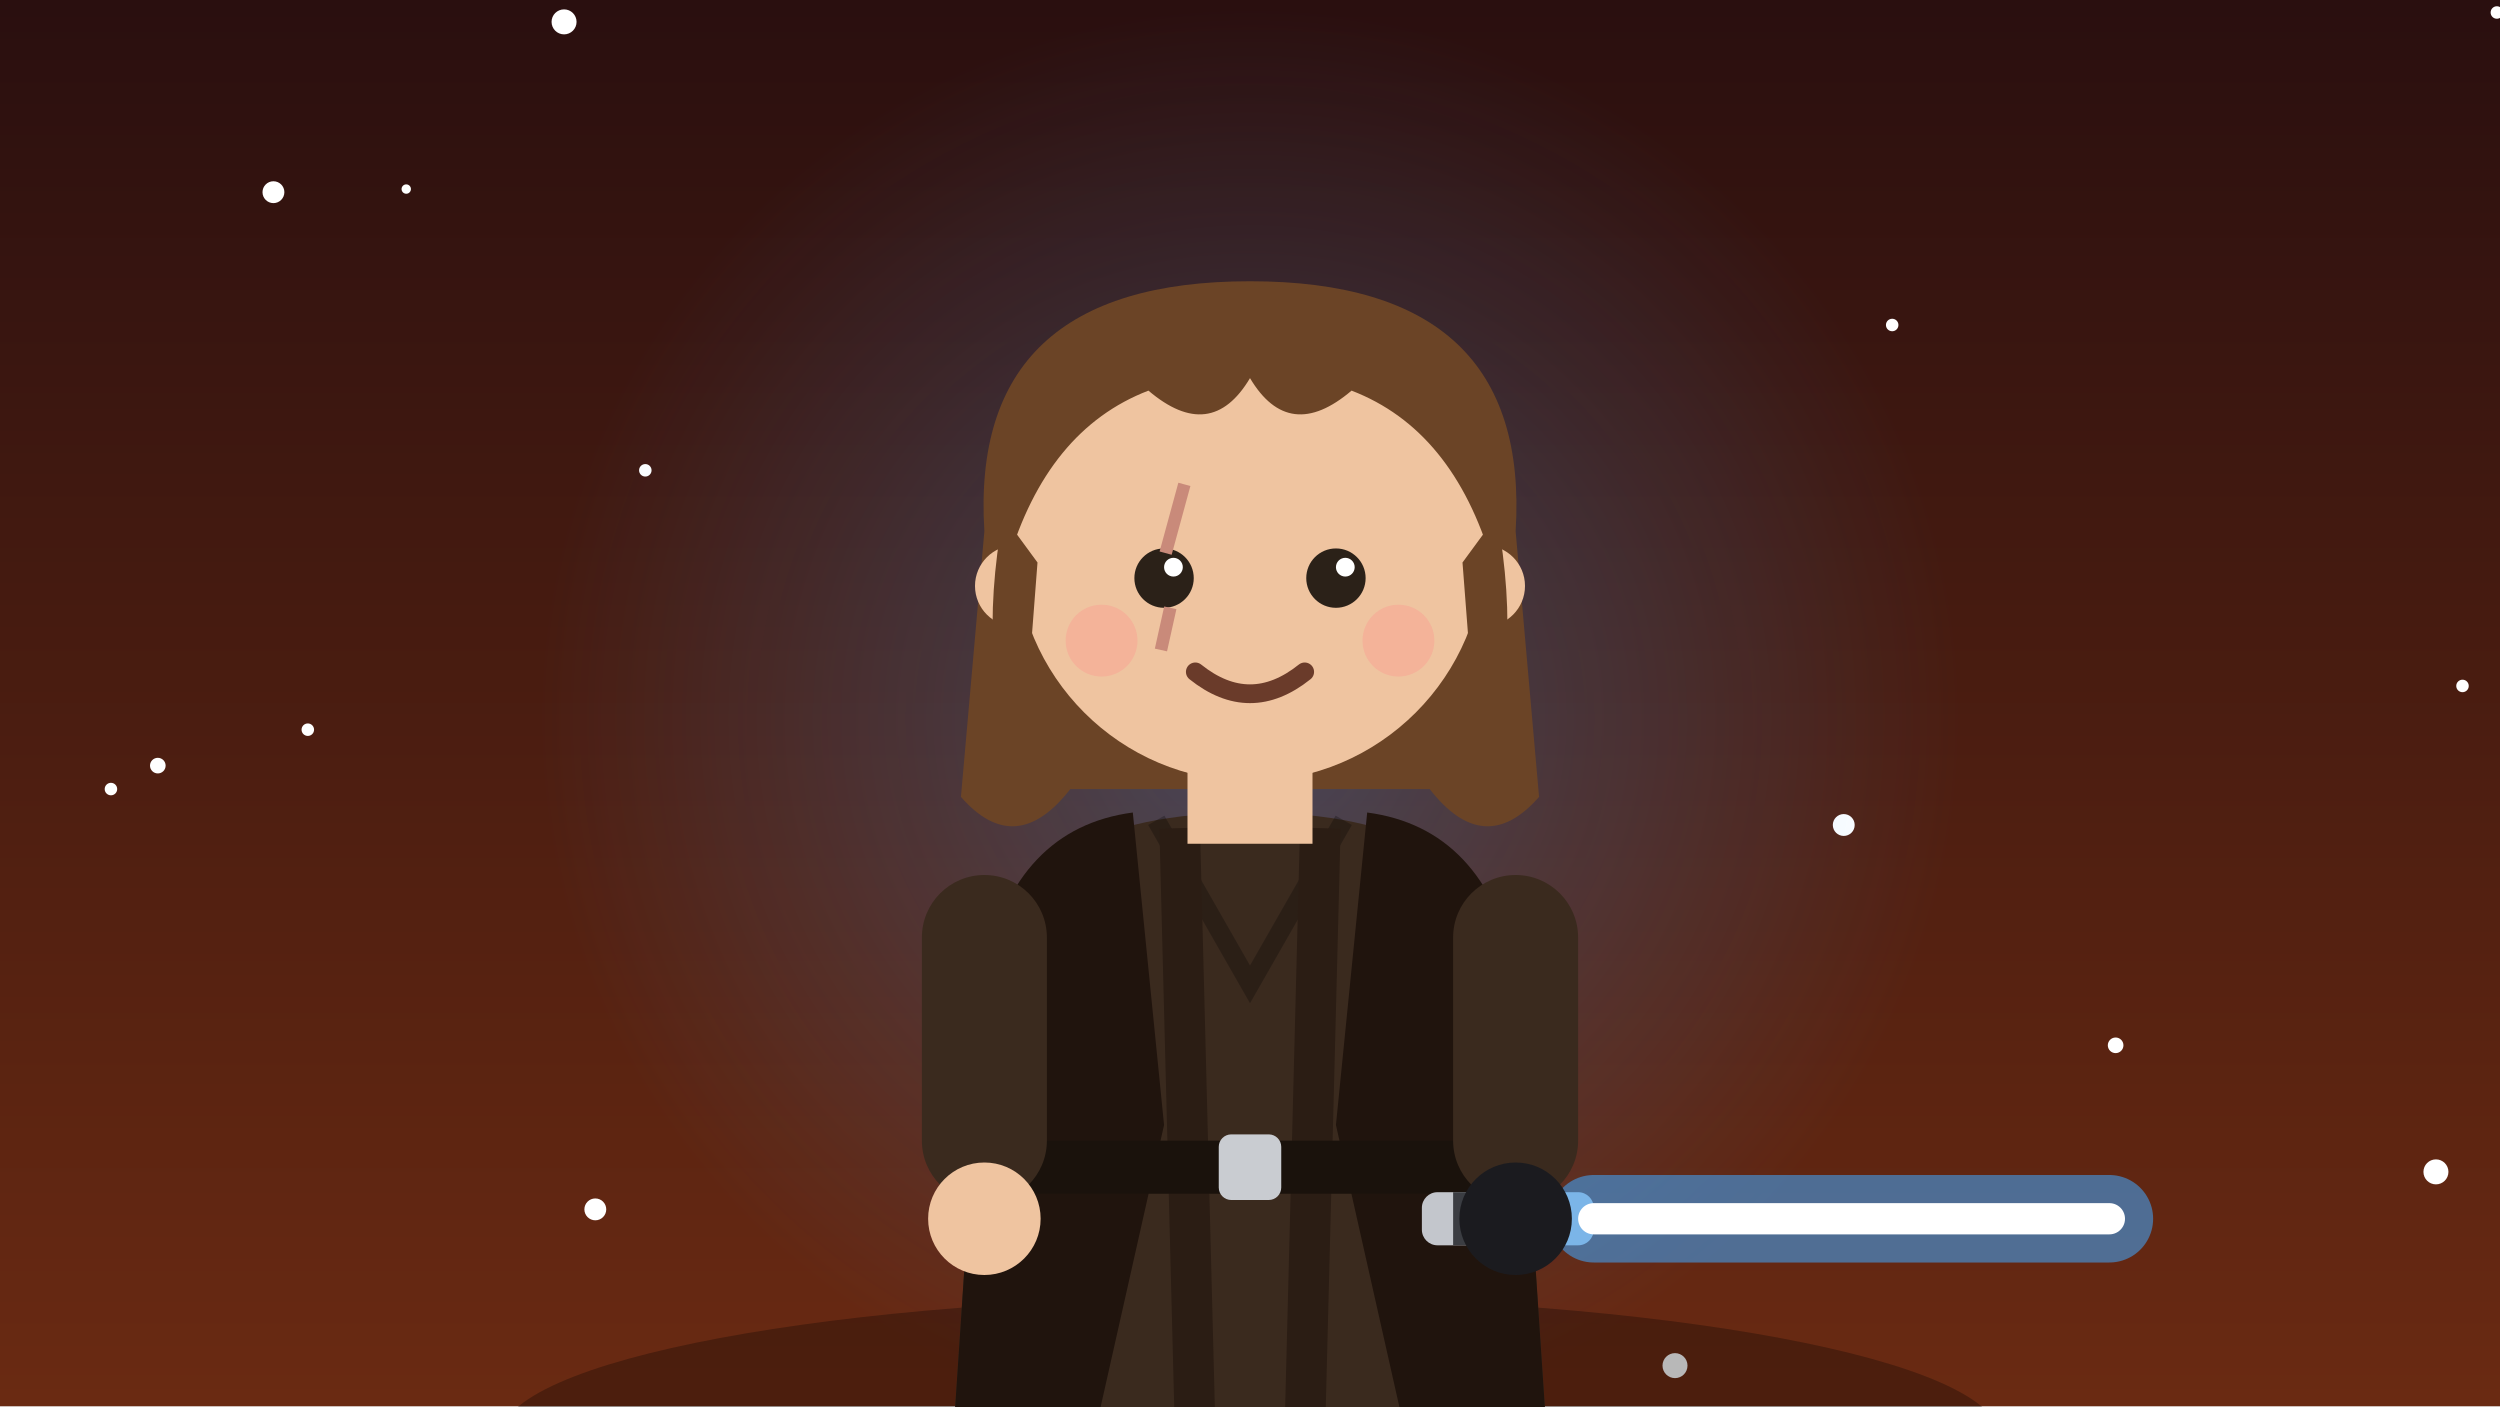
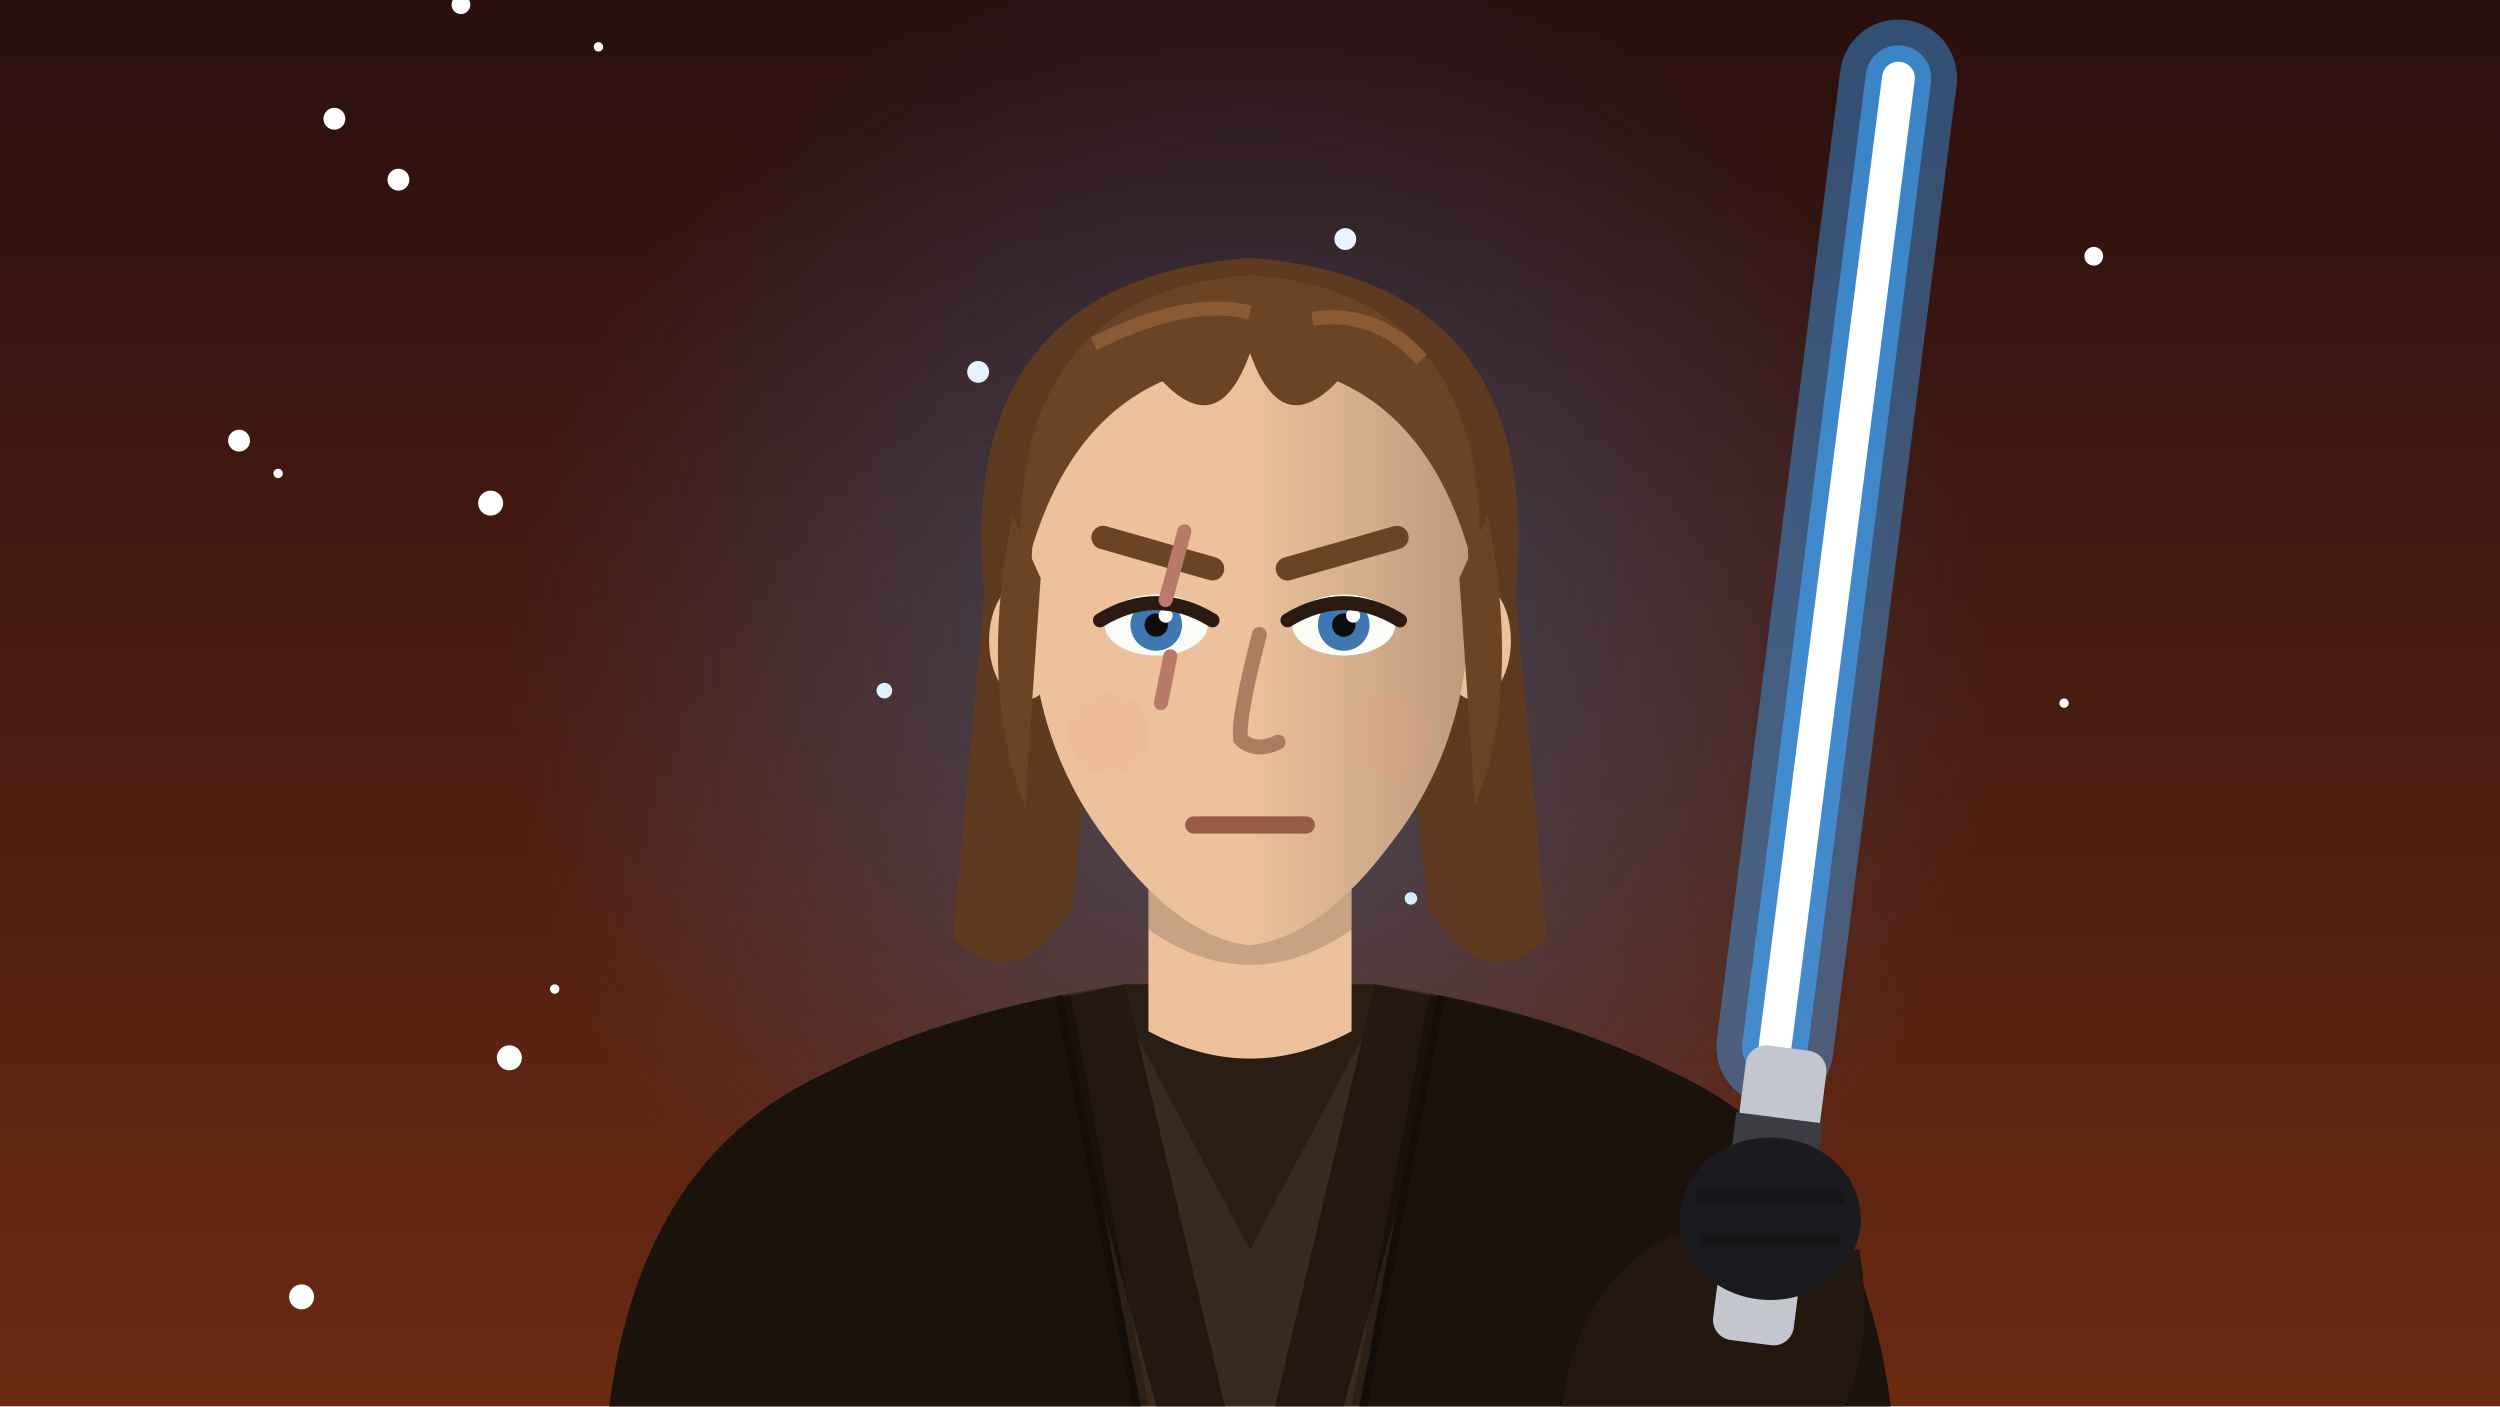
<svg xmlns="http://www.w3.org/2000/svg" viewBox="0 0 160 90" role="img" aria-label="Anakin Skywalker">
  <style>.tw{animation:tw 3.6s ease-in-out infinite}@keyframes tw{50%{opacity:.2}}
.bob{animation:bob 3.4s ease-in-out infinite}@keyframes bob{50%{transform:translateY(-1.3px)}}
.blink{transform-box:fill-box;transform-origin:center;animation:blink 5s infinite}@keyframes blink{0%,93%,100%{transform:scaleY(1)}96%{transform:scaleY(.1)}}
.glow{animation:glow 1.3s ease-in-out infinite}@keyframes glow{50%{opacity:.72}}
.pulse{animation:pulse 4s ease-in-out infinite}@keyframes pulse{50%{opacity:.55}}
- @media (prefers-reduced-motion:reduce){*{animation:none!important}}.ra{transform-origin:97px 57px;animation:g 4.6s ease-in-out infinite;animation-delay:-1.3s}@keyframes g{0%,40%,100%{transform:rotate(-32deg)}55%{transform:rotate(-118deg)}68%{transform:rotate(-14deg)}80%{transform:rotate(-32deg)}}.la{transform-origin:63px 58px;animation:la 3.6s ease-in-out infinite}@keyframes la{50%{transform:rotate(5deg)}}.glint{opacity:.15;animation:glint 4s ease-in-out infinite}@keyframes glint{50%{opacity:.75}}.cape{transform-origin:80px 54px;animation:cape 4s ease-in-out infinite}@keyframes cape{50%{transform:skewX(-3deg)}}.led{animation:led 1.4s steps(1) infinite}@keyframes led{50%{opacity:.2}}</style>
+ @media (prefers-reduced-motion:reduce){*{animation:none!important}}.breath{animation:breath 4s ease-in-out infinite}@keyframes breath{50%{transform:translateY(-.9px)}}
+ .head{transform-origin:80px 62px;animation:tilt 6.5s ease-in-out infinite}@keyframes tilt{0%,100%{transform:rotate(-1.6deg)}50%{transform:rotate(1.8deg)}}
+ .look{animation:look 7s ease-in-out infinite}@keyframes look{0%,38%,100%{transform:translateX(0)}48%,66%{transform:translateX(.9px)}76%,88%{transform:translateX(-.8px)}}
+ .blinkP{transform-origin:80px 40px;animation:blinkP 5.5s infinite}@keyframes blinkP{0%,94%,100%{transform:scaleY(1)}97%{transform:scaleY(.08)}}
+ .hum{animation:hum 1.4s ease-in-out infinite}@keyframes hum{50%{opacity:.72}}
+ .swing{transform-origin:113px 78px;animation:swing 5.2s ease-in-out infinite}@keyframes swing{0%,58%,100%{transform:rotate(0)}68%{transform:rotate(-16deg)}78%{transform:rotate(7deg)}88%{transform:rotate(0)}}
+ .recoil{transform-origin:47px 77px;animation:recoil 3.2s ease-in-out infinite}@keyframes recoil{0%,44%,62%,100%{transform:rotate(0)}50%{transform:rotate(-7deg)}}
+ .muzzle{opacity:0;animation:muzzle 3.2s infinite}@keyframes muzzle{0%,46%,56%,100%{opacity:0}50%{opacity:1}}
+ .boltP{opacity:0;animation:boltP 3.2s linear infinite}@keyframes boltP{0%,47%{opacity:0;transform:translate(0,0)}50%{opacity:1}78%{opacity:0;transform:translate(-62px,-26px)}100%{opacity:0}}
+ .zapP{animation:zapP 1.5s steps(1) infinite}.z2{animation-delay:-.5s}@keyframes zapP{0%,45%,100%{opacity:0}10%,30%{opacity:1}20%{opacity:.35}}
+ .ripP{transform-box:fill-box;transform-origin:center;animation:ripP 2.2s ease-out infinite}.r2{animation-delay:-1.1s}@keyframes ripP{from{transform:scale(.4);opacity:.9}to{transform:scale(3);opacity:0}}
+ .wave{transform-origin:44px 84px;animation:wave 2.6s ease-in-out infinite}@keyframes wave{0%,100%{transform:rotate(0)}25%{transform:rotate(-12deg)}50%{transform:rotate(4deg)}75%{transform:rotate(-10deg)}}
+ .capeP{transform-origin:80px 66px;animation:capeP 5s ease-in-out infinite}@keyframes capeP{50%{transform:skewX(-2deg)}}
+ .roarP{transform-box:fill-box;transform-origin:center top;animation:roarP 4.2s ease-in-out infinite}@keyframes roarP{0%,58%,100%{transform:scaleY(.25)}68%,84%{transform:scaleY(1)}}
+ .earL{transform-origin:67px 42px;animation:earL 3.4s ease-in-out infinite}@keyframes earL{50%{transform:rotate(5deg)}}
+ .earR{transform-origin:93px 42px;animation:earR 3.4s ease-in-out infinite}@keyframes earR{50%{transform:rotate(-5deg)}}
+ .glintP{opacity:.15;animation:glintP 4.5s ease-in-out infinite}@keyframes glintP{50%{opacity:.8}}
+ .led{animation:led 1.4s steps(1) infinite}@keyframes led{50%{opacity:.2}}
+ .evil{animation:evil 2.4s ease-in-out infinite}@keyframes evil{50%{opacity:.4}}
+ .sway{transform-origin:80px 20px;animation:sway 6s ease-in-out infinite}@keyframes sway{50%{transform:rotate(1.2deg)}}</style>
  <defs>
    <linearGradient id="bg" x1="0" y1="0" x2="0" y2="1">
      <stop offset="0" stop-color="#2a0f0f" />
      <stop offset="1" stop-color="#6a2a12" />
    </linearGradient>
    <radialGradient id="halo" cx=".5" cy=".5" r=".5">
-       <stop offset="0" stop-color="#3fa8ff" stop-opacity=".3" />
+       <stop offset="0" stop-color="#3fa8ff" stop-opacity=".32" />
      <stop offset="1" stop-color="#3fa8ff" stop-opacity="0" />
    </radialGradient>
+     <linearGradient id="fshade" x1="0" y1="0" x2="1" y2="0">
+       <stop offset=".5" stop-color="#000" stop-opacity="0" />
+       <stop offset="1" stop-color="#000" stop-opacity=".2" />
+     </linearGradient>
  </defs>
  <rect width="160" height="90" fill="url(#bg)" />
-   <circle class="tw" cx="118" cy="52.8" r="0.7" fill="#fff" style="animation-delay:-3.7s" />
-   <circle class="tw" cx="41.3" cy="30.1" r="0.4" fill="#fff" style="animation-delay:-2.7s" />
-   <circle class="tw" cx="121.1" cy="20.8" r="0.4" fill="#fff" style="animation-delay:-1.5s" />
-   <circle class="tw" cx="17.5" cy="12.3" r="0.7" fill="#fff" style="animation-delay:-3s" />
-   <circle class="tw" cx="38.1" cy="77.4" r="0.7" fill="#fff" style="animation-delay:-3.5s" />
-   <circle class="tw" cx="107.2" cy="87.4" r="0.8" fill="#fff" style="animation-delay:-2.6s" />
-   <circle class="tw" cx="26" cy="12.1" r="0.3" fill="#fff" style="animation-delay:-1.3s" />
-   <circle class="tw" cx="92.9" cy="49.7" r="0.4" fill="#fff" style="animation-delay:-2.4s" />
-   <circle class="tw" cx="10.1" cy="49" r="0.5" fill="#fff" style="animation-delay:-1.6s" />
-   <circle class="tw" cx="7.1" cy="50.5" r="0.4" fill="#fff" style="animation-delay:-3.6s" />
-   <circle class="tw" cx="135.4" cy="66.9" r="0.5" fill="#fff" style="animation-delay:-1.2s" />
-   <circle class="tw" cx="159.8" cy="0.8" r="0.4" fill="#fff" style="animation-delay:-2.5s" />
-   <circle class="tw" cx="155.9" cy="75" r="0.8" fill="#fff" style="animation-delay:-2.5s" />
-   <circle class="tw" cx="157.6" cy="43.9" r="0.4" fill="#fff" style="animation-delay:-0.2s" />
-   <circle class="tw" cx="36.1" cy="1.4" r="0.8" fill="#fff" style="animation-delay:-1.6s" />
-   <circle class="tw" cx="19.7" cy="46.7" r="0.4" fill="#fff" style="animation-delay:-1.4s" />
-   <circle class="pulse" cx="80" cy="46" r="46" fill="url(#halo)" />
-   <ellipse cx="80" cy="92" rx="48" ry="9" fill="#000" opacity=".28" />
-   <g class="bob">
-     <path d="M63 34 Q62 18 80 18 Q98 18 97 34 L98.5 51 Q95 55 91.5 50.5 L68.5 50.5 Q65 55 61.5 51Z" fill="#6b4426" />
-     <path d="M61 92 L63 62 Q65 52 80 52 Q95 52 97 62 L99 92Z" fill="#3a2a1e" />
-     <path d="M61 92 L63 62 Q65 53 72.5 52 L74.5 72 L70 92Z" fill="#20140d" />
-     <path d="M99 92 L97 62 Q95 53 87.5 52 L85.5 72 L90 92Z" fill="#20140d" />
-     <path d="M74 52.5 L80 63 L86 52.5" stroke="rgba(0,0,0,.25)" stroke-width="1.2" fill="none" />
-     <path d="M75.5 53 L76.5 92 M84.5 53 L83.5 92" stroke="#2b1d14" stroke-width="2.6" />
-     <rect x="62.5" y="73" width="35" height="3.4" fill="#1a120c" />
-     <rect x="78" y="72.6" width="4" height="4.2" rx=".8" fill="#c9ccd1" />
-     <g class="la">
-       <rect x="59" y="56" width="8" height="21" rx="4" fill="#3a2a1e" />
-       <circle cx="63" cy="78" r="3.6" fill="#efc4a0" />
+   <circle class="tw" cx="86.1" cy="15.3" r="0.7" fill="#fff" style="animation-delay:-1.7s" />
+   <circle class="tw" cx="31.4" cy="32.2" r="0.8" fill="#fff" style="animation-delay:-1.6s" />
+   <circle class="tw" cx="62.6" cy="23.8" r="0.7" fill="#fff" style="animation-delay:-3.5s" />
+   <circle class="tw" cx="17.8" cy="30.3" r="0.3" fill="#fff" style="animation-delay:-3.9s" />
+   <circle class="tw" cx="19.3" cy="83" r="0.8" fill="#fff" style="animation-delay:-1.6s" />
+   <circle class="tw" cx="119.1" cy="83.6" r="0.4" fill="#fff" style="animation-delay:-0.2s" />
+   <circle class="tw" cx="21.4" cy="7.6" r="0.7" fill="#fff" style="animation-delay:-0.2s" />
+   <circle class="tw" cx="15.3" cy="28.2" r="0.7" fill="#fff" style="animation-delay:-2.1s" />
+   <circle class="tw" cx="132.1" cy="45" r="0.3" fill="#fff" style="animation-delay:-3.8s" />
+   <circle class="tw" cx="29.5" cy="0.3" r="0.6" fill="#fff" style="animation-delay:-2.6s" />
+   <circle class="tw" cx="56.6" cy="44.2" r="0.5" fill="#fff" style="animation-delay:-1.9s" />
+   <circle class="tw" cx="32.6" cy="67.7" r="0.8" fill="#fff" style="animation-delay:-0.9s" />
+   <circle class="tw" cx="38.3" cy="3" r="0.3" fill="#fff" style="animation-delay:-3.6s" />
+   <circle class="tw" cx="35.5" cy="63.3" r="0.3" fill="#fff" style="animation-delay:-0.4s" />
+   <circle class="tw" cx="25.5" cy="11.5" r="0.7" fill="#fff" style="animation-delay:-0.3s" />
+   <circle class="tw" cx="134" cy="16.4" r="0.6" fill="#fff" style="animation-delay:-2.7s" />
+   <circle class="tw" cx="90.3" cy="57.5" r="0.4" fill="#fff" style="animation-delay:-2.3s" />
+   <circle class="tw" cx="114.6" cy="86.4" r="0.5" fill="#fff" style="animation-delay:-3.3s" />
+   <circle class="pulse" cx="80" cy="44" r="48" fill="url(#halo)" />
+   <g class="breath">
+     <clipPath id="torsoClip">
+       <path d="M39 90 Q41 74 53 68.6 Q61 64.6 72 63 L88 63 Q99 64.6 107 68.6 Q119 74 121 90Z" />
+     </clipPath>
+     <g clip-path="url(#torsoClip)">
+       <path d="M39 90 Q41 74 53 68.6 Q61 64.6 72 63 L88 63 Q99 64.6 107 68.6 Q119 74 121 90Z" fill="#3a2a1e" />
+       <path d="M71 63 L80 80 L89 63Z" fill="#2a1d14" />
+       <path d="M72 63 L78.4 90 L74 90 L67 64Z M88 63 L81.6 90 L86 90 L93 64Z" fill="#24170f" />
+       <path d="M24 90 Q28 72 50 67 Q60 64.5 68 63.6 L73 90Z M136 90 Q132 72 110 67 Q100 64.5 92 63.6 L87 90Z" fill="#1c120c" />
+       <path d="M68 63.6 L73 90 M92 63.6 L87 90" stroke="rgba(0,0,0,.25)" stroke-width="1" />
    </g>
-     <rect x="76" y="46" width="8" height="8" fill="#efc4a0" />
-     <circle cx="65" cy="37.5" r="2.6" fill="#efc4a0" />
-     <circle cx="95" cy="37.5" r="2.6" fill="#efc4a0" />
-     <circle cx="80" cy="35" r="15" fill="#efc4a0" />
-     <g class="blink">
-       <circle cx="74.5" cy="37" r="1.9" fill="#2b2118" />
-       <circle cx="85.5" cy="37" r="1.9" fill="#2b2118" />
-       <circle cx="75.1" cy="36.3" r="0.6" fill="#fff" />
-       <circle cx="86.1" cy="36.3" r="0.6" fill="#fff" />
+     <path d="M73.5 53 L73.5 66 Q80 69.5 86.5 66 L86.5 53Z" fill="#ecc19c" />
+     <path d="M73.5 56 Q80 61.5 86.5 56 L86.5 59.5 Q80 64 73.5 59.5Z" fill="#000" opacity=".16" />
+     <g class="head">
+       <path d="M63 38 Q61 18 80 16.5 Q99 18 97 38 L99 60 Q95 64 91.4 58 L90 46 L70 46 L68.6 58 Q65 64 61 60Z" fill="#5e3a20" />
+       <ellipse cx="65.6" cy="41" rx="2.3" ry="3.8" fill="#ecc19c" />
+       <ellipse cx="94.4" cy="41" rx="2.3" ry="3.8" fill="#ecc19c" />
+       <path d="M66 37 Q66 21 80 20.5 Q94 21 94 37 Q94.5 47 89 54 Q84.5 60 80 60.5 Q75.5 60 71 54 Q65.5 47 66 37Z" fill="#ecc19c" />
+       <path d="M66 37 Q66 21 80 20.5 Q94 21 94 37 Q94.5 47 89 54 Q84.5 60 80 60.5 Q75.5 60 71 54 Q65.5 47 66 37Z" fill="url(#fshade)" />
+       <g class="blinkP">
+         <ellipse cx="74" cy="40" rx="3.3" ry="1.95" fill="#fbfbf8" />
+         <g class="look">
+           <circle cx="74" cy="40" r="1.65" fill="#3f78b0" />
+           <circle cx="74" cy="40" r=".75" fill="#0d0d0d" />
+           <circle cx="74.6" cy="39.4" r=".45" fill="#fff" />
+         </g>
+         <path d="M70.4 39.7 Q74 37.5 77.6 39.7" stroke="#2a1a12" stroke-width="0.9" fill="none" stroke-linecap="round" />
+         <ellipse cx="86" cy="40" rx="3.3" ry="1.95" fill="#fbfbf8" />
+         <g class="look">
+           <circle cx="86" cy="40" r="1.65" fill="#3f78b0" />
+           <circle cx="86" cy="40" r=".75" fill="#0d0d0d" />
+           <circle cx="86.6" cy="39.4" r=".45" fill="#fff" />
+         </g>
+         <path d="M82.4 39.7 Q86 37.5 89.6 39.7" stroke="#2a1a12" stroke-width="0.9" fill="none" stroke-linecap="round" />
+       </g>
+       <path d="M70.6 34.4 L77.6 36.4 M82.4 36.4 L89.4 34.4" stroke="#6b4426" stroke-width="1.5" fill="none" stroke-linecap="round" />
+       <path d="M80.6 40.6 Q79.2 46 79.4 47.3 Q80.3 48.2 81.8 47.5" stroke="rgba(120,70,50,.55)" stroke-width=".95" fill="none" stroke-linecap="round" />
+       <circle cx="71" cy="47" r="2.6" fill="#ff8a7a" opacity="0.1" />
+       <circle cx="89" cy="47" r="2.6" fill="#ff8a7a" opacity="0.1" />
+       <path d="M76.4 52.8 L83.6 52.8" stroke="#9a5a48" stroke-width="1.1" stroke-linecap="round" />
+       <path d="M75.8 34 L74.6 38.4 M74.9 42 L74.3 45" stroke="#b97a6a" stroke-width=".9" stroke-linecap="round" />
+       <path d="M65.4 37.6 Q64 18.8 80 17.6 Q96 18.8 94.6 37.6 Q92.4 27.4 85.6 24.4 Q82 28.2 80 22.6 Q78 28.2 74.4 24.4 Q67.6 27.4 65.4 37.6Z" fill="#6b4426" />
+       <path d="M64.8 33 Q62.6 44 65.6 51.6 L66.6 37Z M95.2 33 Q97.4 44 94.4 51.6 L93.4 37Z" fill="#6b4426" />
+       <path d="M70 22 Q76 19 80 20 M84 20.4 Q88 19.8 91 23" stroke="#8a5a34" stroke-width=".9" fill="none" />
    </g>
-     <path d="M76.5 43 Q80 45.8 83.5 43" stroke="#6a3b2a" stroke-width="1.2" fill="none" stroke-linecap="round" />
-     <circle cx="70.5" cy="41" r="2.3" fill="#ff8a8a" opacity=".3" />
-     <circle cx="89.5" cy="41" r="2.3" fill="#ff8a8a" opacity=".3" />
-     <path d="M75.8 31 L74.6 35.4 M74.9 38.9 L74.3 41.6" stroke="#c98a7a" stroke-width=".8" />
-     <path d="M64.5 36 Q63 19 80 19 Q97 19 95.5 36 Q93 27.5 86.5 25 Q82.5 28.4 80 24.2 Q77.5 28.4 73.5 25 Q67 27.5 64.5 36Z" fill="#6b4426" />
-     <path d="M64.2 33 Q62.4 43 65.4 49 L66.4 36Z M95.8 33 Q97.6 43 94.6 49 L93.6 36Z" fill="#6b4426" />
-     <g class="ra">
-       <rect x="93" y="56" width="8" height="21" rx="4" fill="#3a2a1e" />
-       <rect x="91" y="76.3" width="11" height="3.4" rx="1" fill="#c3c6cc" />
-       <rect x="93" y="76.3" width="2" height="3.4" fill="#3b3d42" />
-       <g class="glow">
-         <line x1="102" y1="78" x2="135" y2="78" stroke="#3fa8ff" stroke-width="5.6" stroke-linecap="round" opacity=".55" />
-         <line x1="102" y1="78" x2="135" y2="78" stroke="#fff" stroke-width="2" stroke-linecap="round" />
+     <g class="swing">
+       <path d="M100 90 Q101 82 107 79 L119 80 Q120 86 118 90Z" fill="#24170f" />
+       <g class="hum">
+         <line x1="113.6" y1="67" x2="121.5" y2="5" stroke="#3fa8ff" stroke-width="7.5" stroke-linecap="round" opacity=".42" />
+         <line x1="113.6" y1="67" x2="121.5" y2="5" stroke="#3fa8ff" stroke-width="4.2" stroke-linecap="round" opacity=".6" />
+         <line x1="113.6" y1="67" x2="121.5" y2="5" stroke="#fff" stroke-width="2.1" stroke-linecap="round" />
      </g>
-       <circle cx="97" cy="78" r="3.6" fill="#1b1b1f" />
+       <rect x="110.6" y="67" width="5.2" height="19" rx="1.3" fill="#c3c6cc" transform="rotate(7.3 113.2 77)" />
+       <rect x="110.4" y="71.5" width="5.6" height="2.2" fill="#3b3d42" transform="rotate(7.3 113.2 77)" />
+       <ellipse cx="113.3" cy="78" rx="5.8" ry="5.2" fill="#1b1b1f" />
+       <path d="M108.6 76.6 H118 M108.8 79.4 H117.8" stroke="rgba(0,0,0,.18)" stroke-width=".8" />
    </g>
  </g>
</svg>
